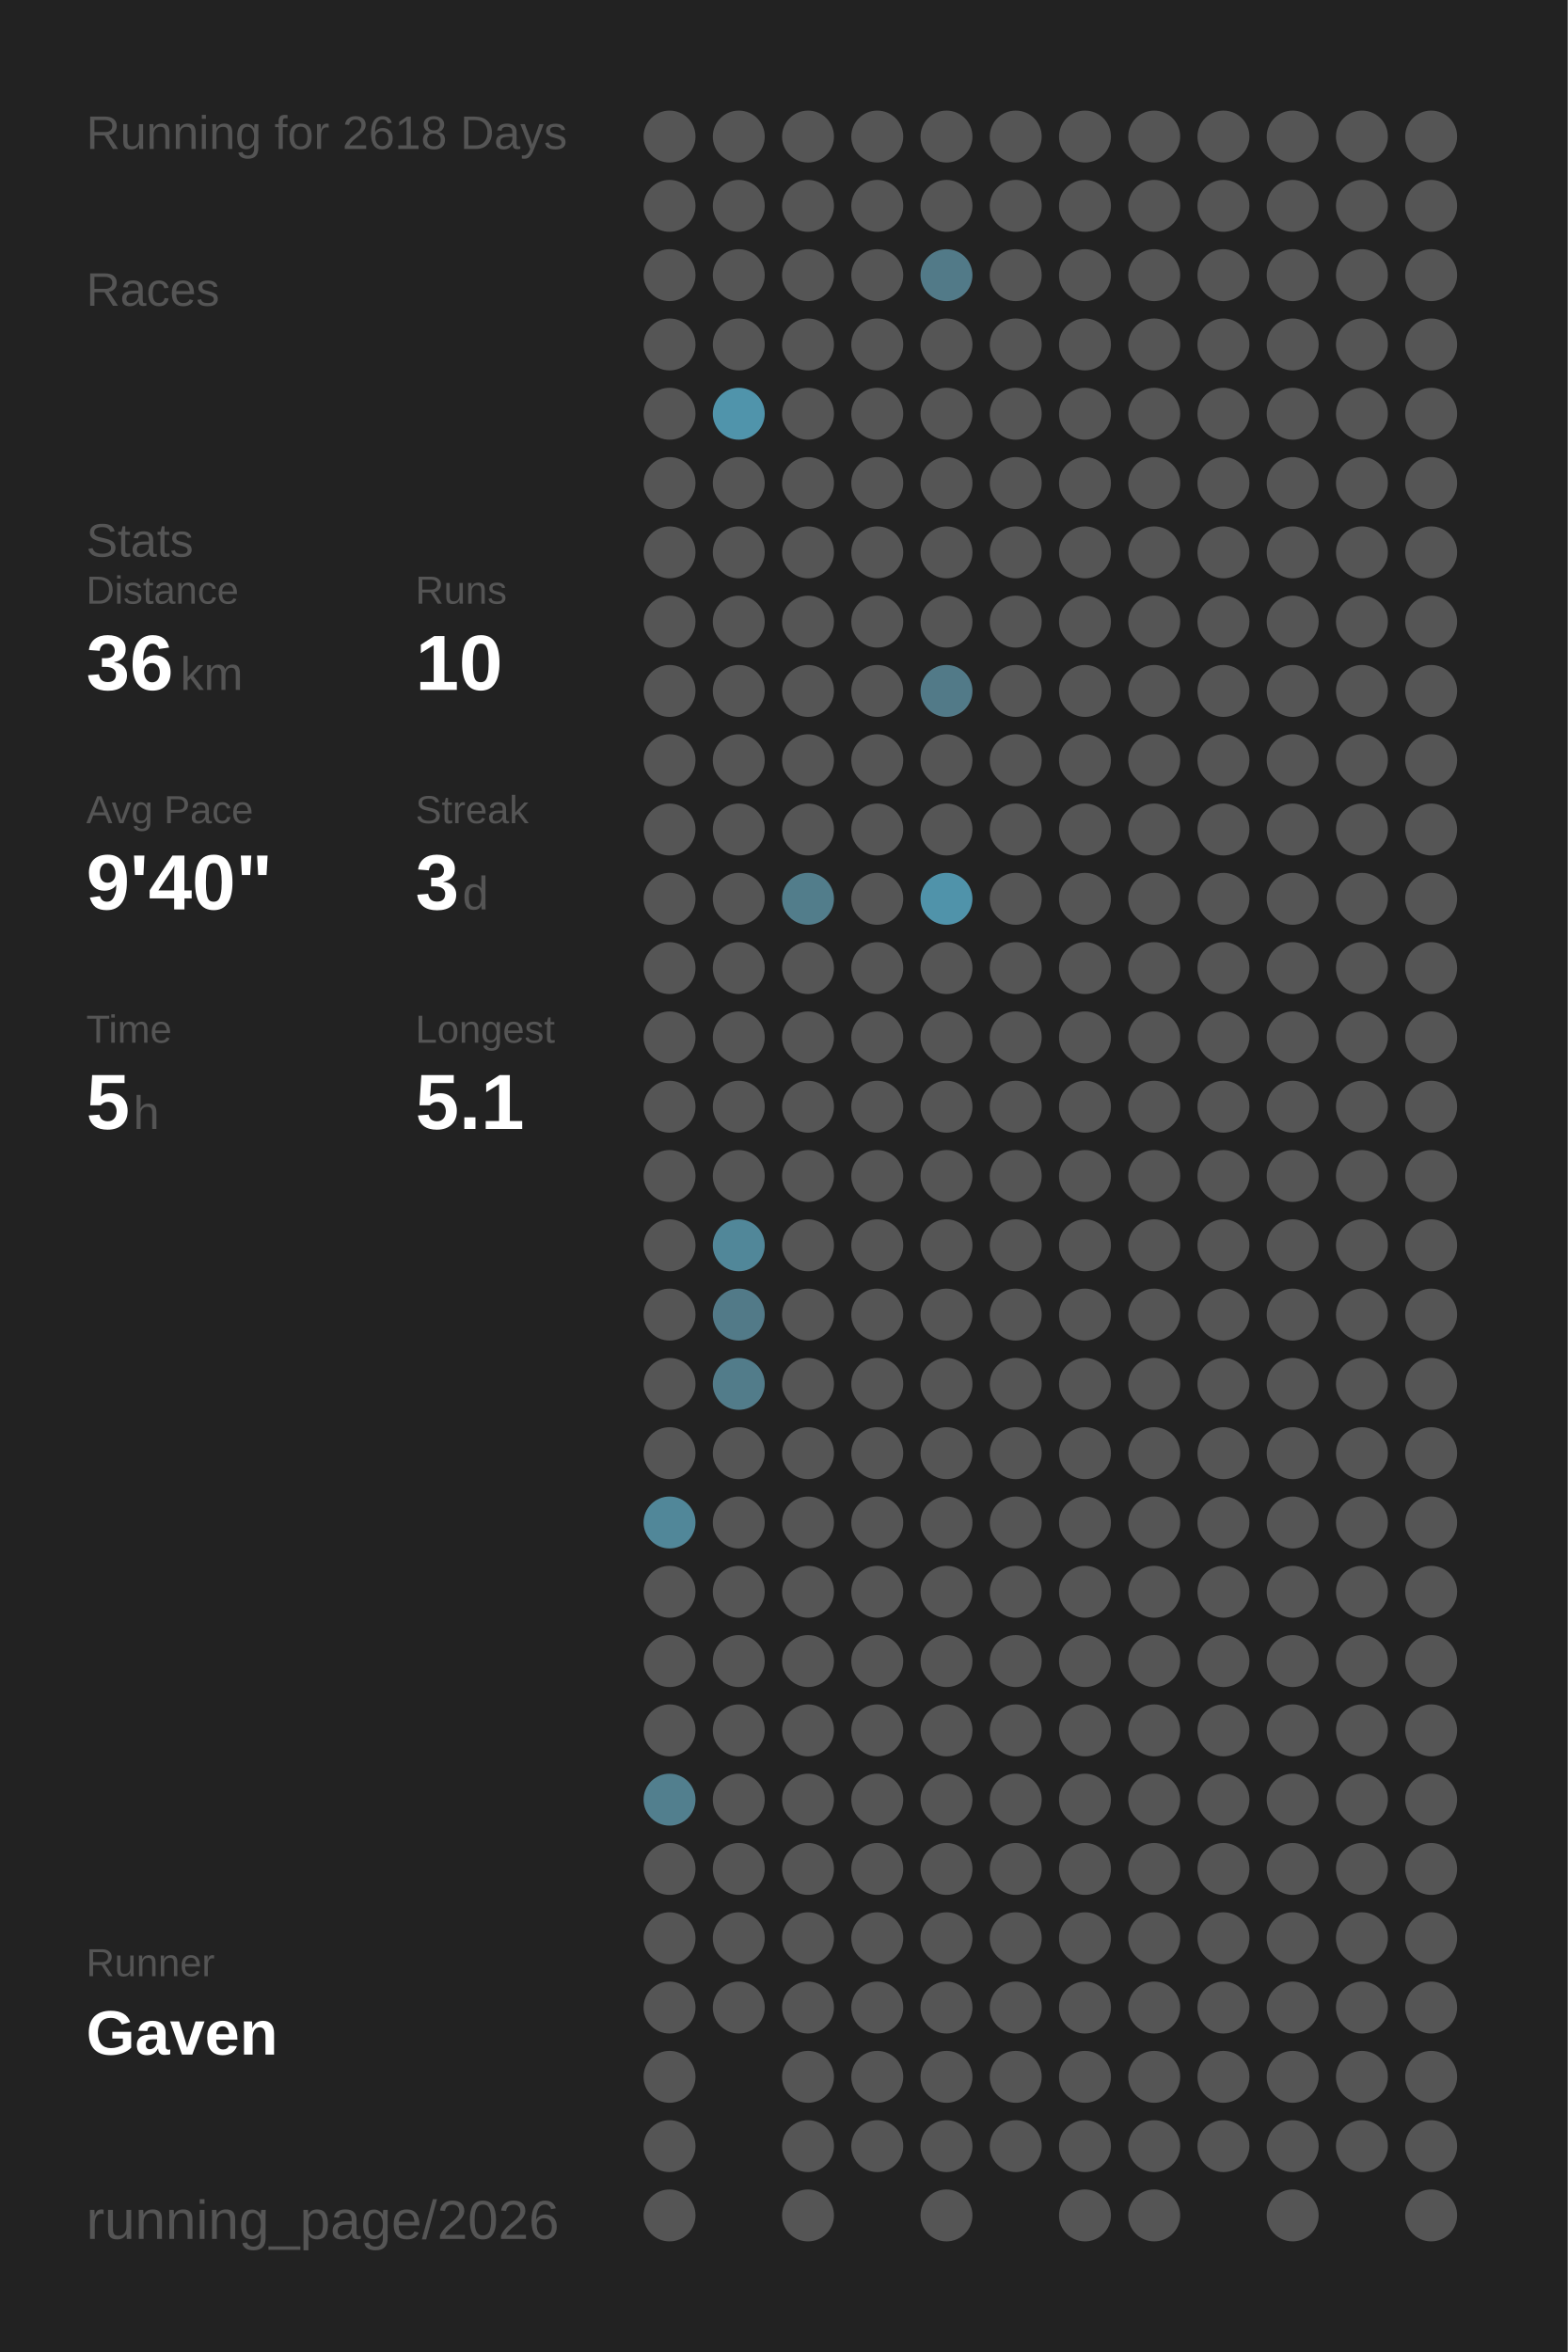
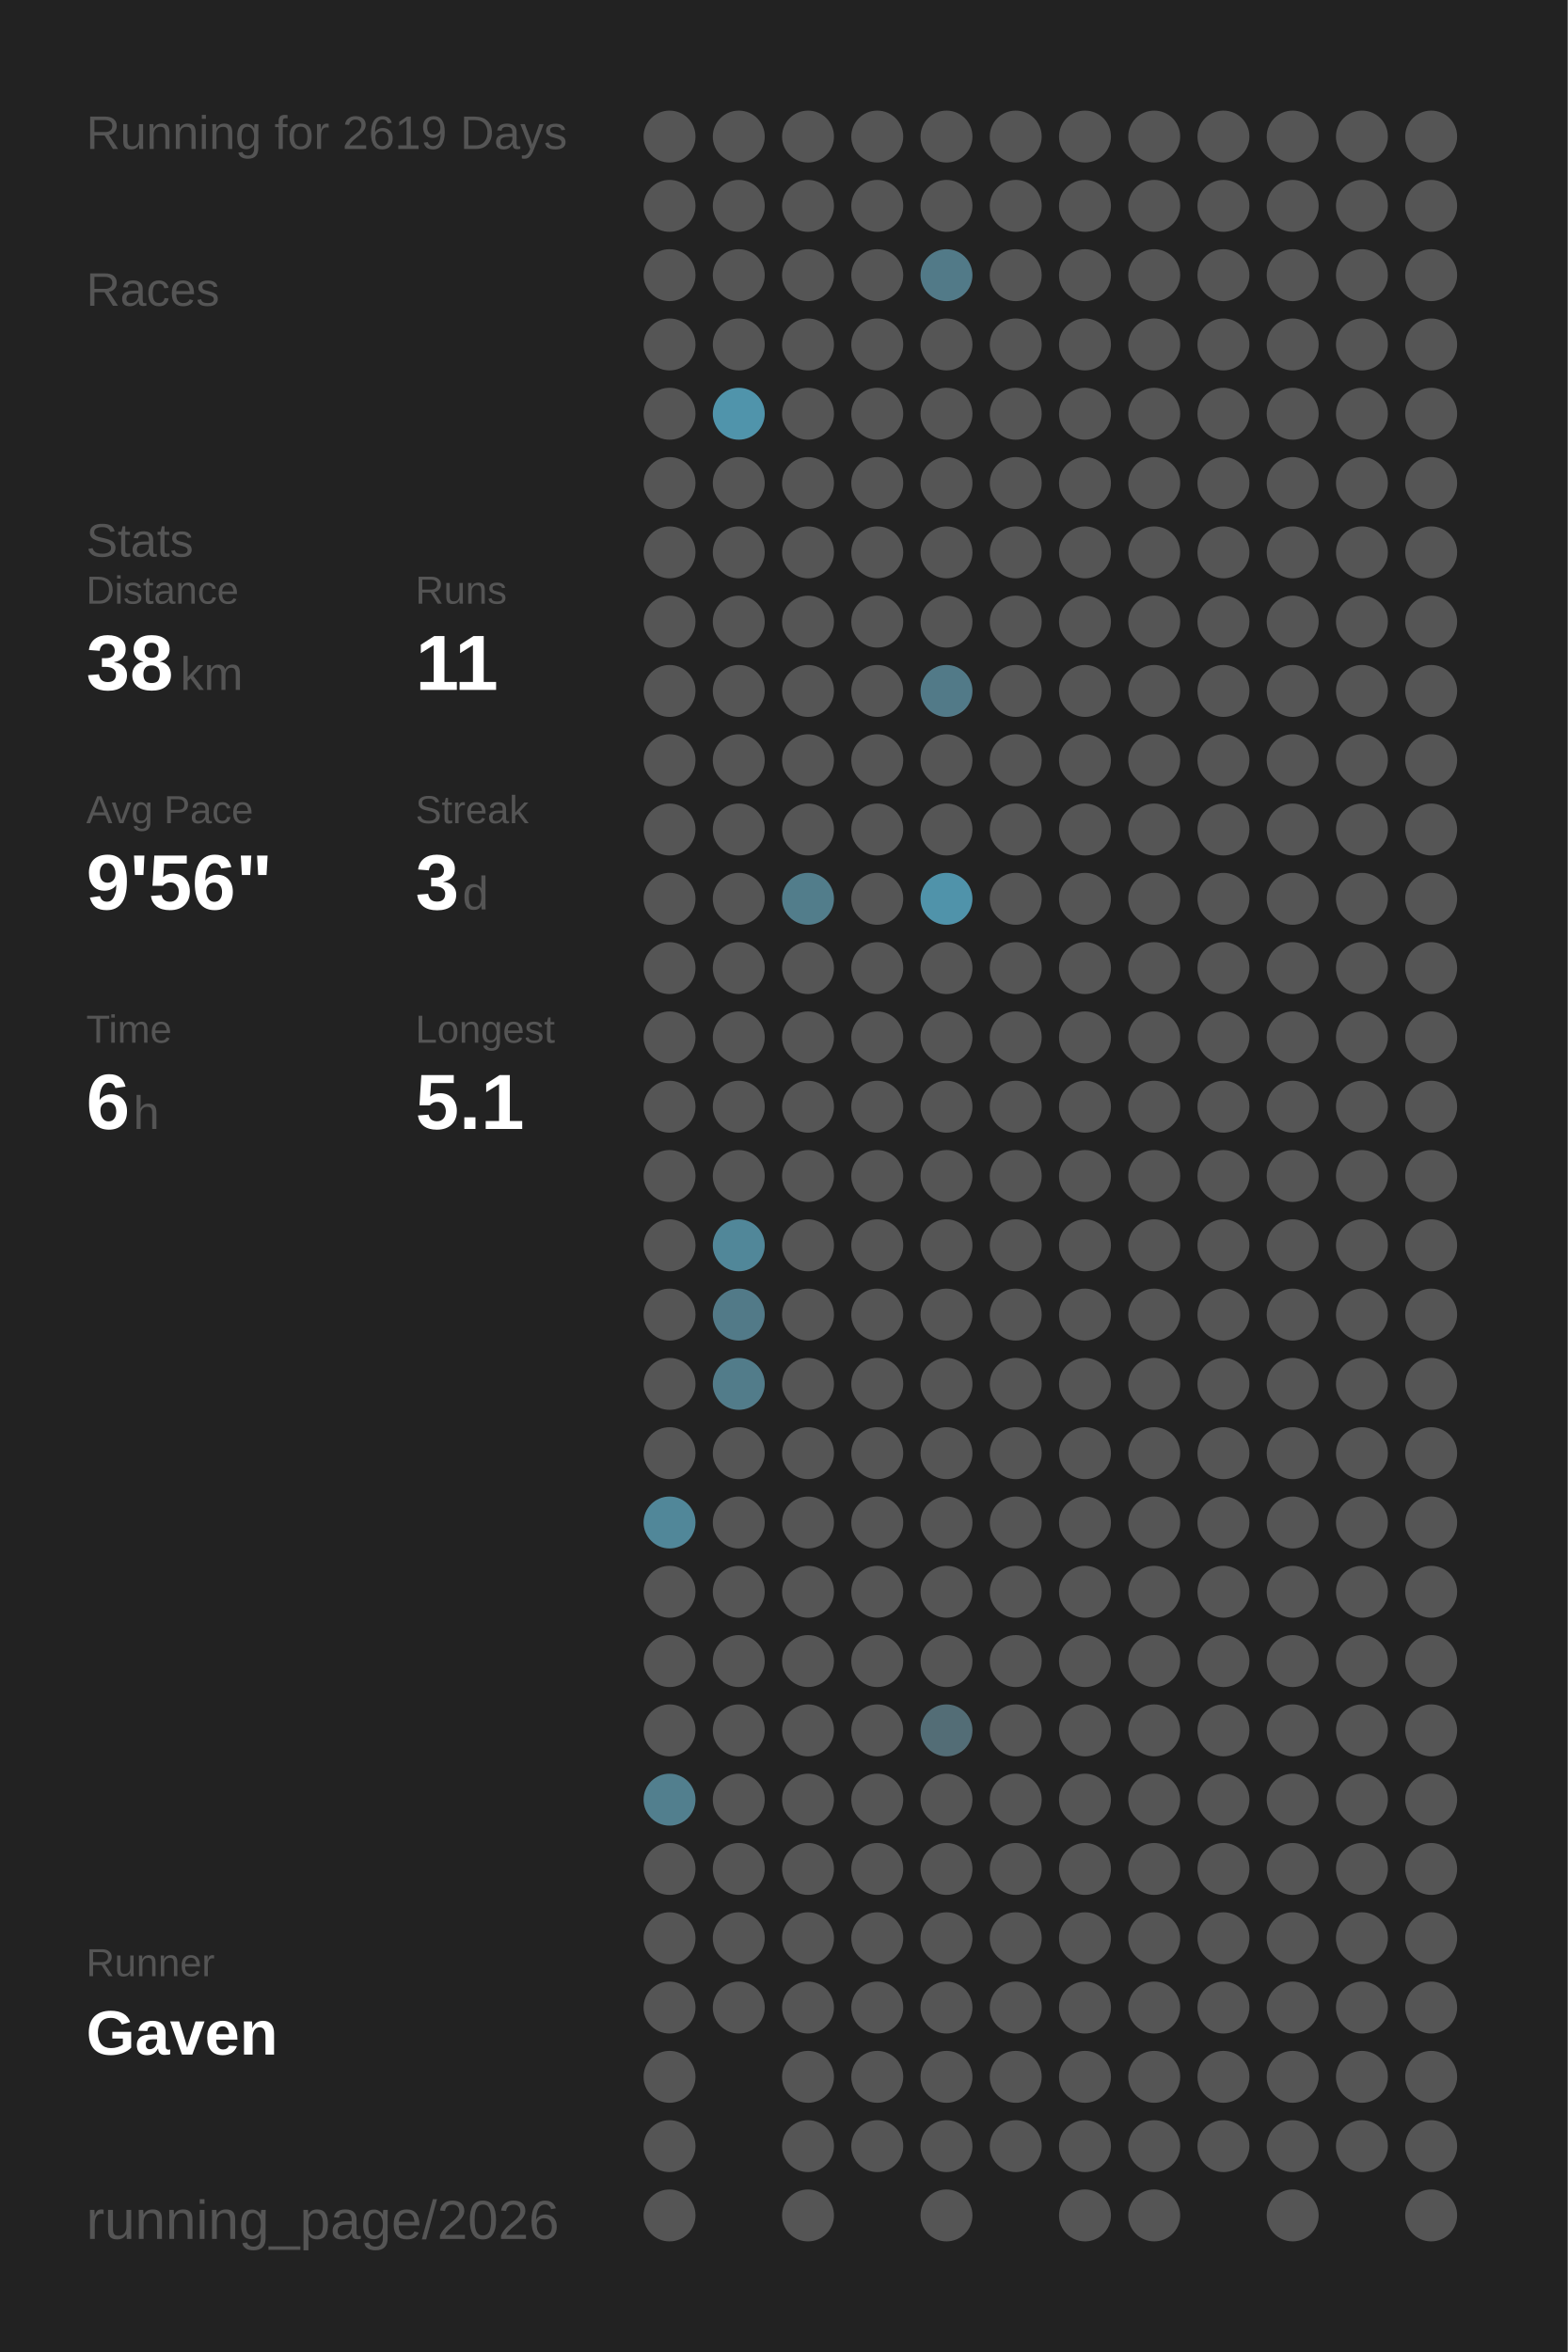
<svg xmlns="http://www.w3.org/2000/svg" baseProfile="full" height="300mm" version="1.1" viewBox="0,0,200,300" width="200mm">
  <defs />
  <rect fill="#222222" height="300" width="200" x="0" y="0" />
-   <text fill="#555555" style="font-size:6px; font-family:Arial;" x="11" y="19">Running for 2618 Days</text>
+   <text fill="#555555" style="font-size:6px; font-family:Arial;" x="11" y="19">Running for 2619 Days</text>
  <text fill="#555555" style="font-size:6px; font-family:Arial;" x="11" y="39">Races</text>
  <text fill="#555555" style="font-size:6px; font-family:Arial;" x="11" y="71">Stats</text>
  <text fill="#555555" style="font-size:5px; font-family:Arial;" x="11" y="77">Distance</text>
-   <text fill="#FFFFFF" style="font-size:10px; font-family:Arial; font-weight:bold;" x="11" y="88">36</text>
+   <text fill="#FFFFFF" style="font-size:10px; font-family:Arial; font-weight:bold;" x="11" y="88">38</text>
  <text fill="#555555" style="font-size:6px; font-family:Arial;" x="23" y="88">km</text>
  <text fill="#555555" style="font-size:5px; font-family:Arial;" x="53" y="77">Runs</text>
-   <text fill="#FFFFFF" style="font-size:10px; font-family:Arial; font-weight:bold;" x="53" y="88">10</text>
+   <text fill="#FFFFFF" style="font-size:10px; font-family:Arial; font-weight:bold;" x="53" y="88">11</text>
  <text fill="#555555" style="font-size:5px; font-family:Arial;" x="11" y="105">Avg Pace</text>
-   <text fill="#FFFFFF" style="font-size:10px; font-family:Arial; font-weight:bold;" x="11" y="116">9'40"</text>
+   <text fill="#FFFFFF" style="font-size:10px; font-family:Arial; font-weight:bold;" x="11" y="116">9'56"</text>
  <text fill="#555555" style="font-size:5px; font-family:Arial;" x="53" y="105">Streak</text>
  <text fill="#FFFFFF" style="font-size:10px; font-family:Arial; font-weight:bold;" x="53" y="116">3</text>
  <text fill="#555555" style="font-size:6px; font-family:Arial;" x="59" y="116">d</text>
  <text fill="#555555" style="font-size:5px; font-family:Arial;" x="11" y="133">Time</text>
-   <text fill="#FFFFFF" style="font-size:10px; font-family:Arial; font-weight:bold;" x="11" y="144">5</text>
+   <text fill="#FFFFFF" style="font-size:10px; font-family:Arial; font-weight:bold;" x="11" y="144">6</text>
  <text fill="#555555" style="font-size:6px; font-family:Arial;" x="17" y="144">h</text>
  <text fill="#555555" style="font-size:5px; font-family:Arial;" x="53" y="133">Longest</text>
  <text fill="#FFFFFF" style="font-size:10px; font-family:Arial; font-weight:bold;" x="53" y="144">5.1</text>
  <text fill="#555555" style="font-size:5px; font-family:Arial;" x="11" y="252.065">Runner</text>
  <text fill="#FFFFFF" style="font-size:8px; font-family:Arial; font-weight:bold;" x="11" y="262.065">Gaven</text>
  <text fill="#555555" style="font-size:7px; font-family:Arial;" x="11" y="285.581">running_page/2026</text>
  <circle cx="85.417" cy="17.419" fill="#555555" r="3.312" />
  <circle cx="85.417" cy="26.258" fill="#555555" r="3.312" />
  <circle cx="85.417" cy="35.097" fill="#555555" r="3.312" />
  <circle cx="85.417" cy="43.935" fill="#555555" r="3.312" />
  <circle cx="85.417" cy="52.774" fill="#555555" r="3.312" />
  <circle cx="85.417" cy="61.613" fill="#555555" r="3.312" />
  <circle cx="85.417" cy="70.452" fill="#555555" r="3.312" />
  <circle cx="85.417" cy="79.29" fill="#555555" r="3.312" />
  <circle cx="85.417" cy="88.129" fill="#555555" r="3.312" />
  <circle cx="85.417" cy="96.968" fill="#555555" r="3.312" />
  <circle cx="85.417" cy="105.806" fill="#555555" r="3.312" />
  <circle cx="85.417" cy="114.645" fill="#555555" r="3.312" />
  <circle cx="85.417" cy="123.484" fill="#555555" r="3.312" />
  <circle cx="85.417" cy="132.323" fill="#555555" r="3.312" />
  <circle cx="85.417" cy="141.161" fill="#555555" r="3.312" />
  <circle cx="85.417" cy="150" fill="#555555" r="3.312" />
  <circle cx="85.417" cy="158.839" fill="#555555" r="3.312" />
  <circle cx="85.417" cy="167.677" fill="#555555" r="3.312" />
  <circle cx="85.417" cy="176.516" fill="#555555" r="3.312" />
  <circle cx="85.417" cy="185.355" fill="#555555" r="3.312" />
  <circle cx="85.417" cy="194.194" fill="#518799" r="3.312" />
  <circle cx="85.417" cy="203.032" fill="#555555" r="3.312" />
  <circle cx="85.417" cy="211.871" fill="#555555" r="3.312" />
  <circle cx="85.417" cy="220.71" fill="#555555" r="3.312" />
  <circle cx="85.417" cy="229.548" fill="#527f8e" r="3.312" />
  <circle cx="85.417" cy="238.387" fill="#555555" r="3.312" />
  <circle cx="85.417" cy="247.226" fill="#555555" r="3.312" />
  <circle cx="85.417" cy="256.065" fill="#555555" r="3.312" />
  <circle cx="85.417" cy="264.903" fill="#555555" r="3.312" />
  <circle cx="85.417" cy="273.742" fill="#555555" r="3.312" />
  <circle cx="85.417" cy="282.581" fill="#555555" r="3.312" />
  <circle cx="94.25" cy="17.419" fill="#555555" r="3.312" />
  <circle cx="94.25" cy="26.258" fill="#555555" r="3.312" />
  <circle cx="94.25" cy="35.097" fill="#555555" r="3.312" />
  <circle cx="94.25" cy="43.935" fill="#555555" r="3.312" />
  <circle cx="94.25" cy="52.774" fill="#5094ab" r="3.312" />
  <circle cx="94.25" cy="61.613" fill="#555555" r="3.312" />
  <circle cx="94.25" cy="70.452" fill="#555555" r="3.312" />
  <circle cx="94.25" cy="79.29" fill="#555555" r="3.312" />
  <circle cx="94.25" cy="88.129" fill="#555555" r="3.312" />
  <circle cx="94.25" cy="96.968" fill="#555555" r="3.312" />
  <circle cx="94.25" cy="105.806" fill="#555555" r="3.312" />
  <circle cx="94.25" cy="114.645" fill="#555555" r="3.312" />
  <circle cx="94.25" cy="123.484" fill="#555555" r="3.312" />
  <circle cx="94.25" cy="132.323" fill="#555555" r="3.312" />
  <circle cx="94.25" cy="141.161" fill="#555555" r="3.312" />
  <circle cx="94.25" cy="150" fill="#555555" r="3.312" />
  <circle cx="94.25" cy="158.839" fill="#518799" r="3.312" />
  <circle cx="94.25" cy="167.677" fill="#527a88" r="3.312" />
  <circle cx="94.25" cy="176.516" fill="#527c8a" r="3.312" />
  <circle cx="94.25" cy="185.355" fill="#555555" r="3.312" />
  <circle cx="94.25" cy="194.194" fill="#555555" r="3.312" />
  <circle cx="94.25" cy="203.032" fill="#555555" r="3.312" />
  <circle cx="94.25" cy="211.871" fill="#555555" r="3.312" />
  <circle cx="94.25" cy="220.71" fill="#555555" r="3.312" />
  <circle cx="94.25" cy="229.548" fill="#555555" r="3.312" />
  <circle cx="94.25" cy="238.387" fill="#555555" r="3.312" />
  <circle cx="94.25" cy="247.226" fill="#555555" r="3.312" />
  <circle cx="94.25" cy="256.065" fill="#555555" r="3.312" />
  <circle cx="103.083" cy="17.419" fill="#555555" r="3.312" />
  <circle cx="103.083" cy="26.258" fill="#555555" r="3.312" />
  <circle cx="103.083" cy="35.097" fill="#555555" r="3.312" />
  <circle cx="103.083" cy="43.935" fill="#555555" r="3.312" />
  <circle cx="103.083" cy="52.774" fill="#555555" r="3.312" />
  <circle cx="103.083" cy="61.613" fill="#555555" r="3.312" />
  <circle cx="103.083" cy="70.452" fill="#555555" r="3.312" />
  <circle cx="103.083" cy="79.29" fill="#555555" r="3.312" />
  <circle cx="103.083" cy="88.129" fill="#555555" r="3.312" />
  <circle cx="103.083" cy="96.968" fill="#555555" r="3.312" />
  <circle cx="103.083" cy="105.806" fill="#555555" r="3.312" />
  <circle cx="103.083" cy="114.645" fill="#527d8b" r="3.312" />
  <circle cx="103.083" cy="123.484" fill="#555555" r="3.312" />
  <circle cx="103.083" cy="132.323" fill="#555555" r="3.312" />
  <circle cx="103.083" cy="141.161" fill="#555555" r="3.312" />
  <circle cx="103.083" cy="150" fill="#555555" r="3.312" />
  <circle cx="103.083" cy="158.839" fill="#555555" r="3.312" />
  <circle cx="103.083" cy="167.677" fill="#555555" r="3.312" />
  <circle cx="103.083" cy="176.516" fill="#555555" r="3.312" />
  <circle cx="103.083" cy="185.355" fill="#555555" r="3.312" />
  <circle cx="103.083" cy="194.194" fill="#555555" r="3.312" />
  <circle cx="103.083" cy="203.032" fill="#555555" r="3.312" />
  <circle cx="103.083" cy="211.871" fill="#555555" r="3.312" />
  <circle cx="103.083" cy="220.71" fill="#555555" r="3.312" />
  <circle cx="103.083" cy="229.548" fill="#555555" r="3.312" />
  <circle cx="103.083" cy="238.387" fill="#555555" r="3.312" />
  <circle cx="103.083" cy="247.226" fill="#555555" r="3.312" />
  <circle cx="103.083" cy="256.065" fill="#555555" r="3.312" />
  <circle cx="103.083" cy="264.903" fill="#555555" r="3.312" />
  <circle cx="103.083" cy="273.742" fill="#555555" r="3.312" />
  <circle cx="103.083" cy="282.581" fill="#555555" r="3.312" />
  <circle cx="111.917" cy="17.419" fill="#555555" r="3.312" />
  <circle cx="111.917" cy="26.258" fill="#555555" r="3.312" />
  <circle cx="111.917" cy="35.097" fill="#555555" r="3.312" />
  <circle cx="111.917" cy="43.935" fill="#555555" r="3.312" />
  <circle cx="111.917" cy="52.774" fill="#555555" r="3.312" />
  <circle cx="111.917" cy="61.613" fill="#555555" r="3.312" />
  <circle cx="111.917" cy="70.452" fill="#555555" r="3.312" />
  <circle cx="111.917" cy="79.29" fill="#555555" r="3.312" />
  <circle cx="111.917" cy="88.129" fill="#555555" r="3.312" />
  <circle cx="111.917" cy="96.968" fill="#555555" r="3.312" />
  <circle cx="111.917" cy="105.806" fill="#555555" r="3.312" />
  <circle cx="111.917" cy="114.645" fill="#555555" r="3.312" />
  <circle cx="111.917" cy="123.484" fill="#555555" r="3.312" />
  <circle cx="111.917" cy="132.323" fill="#555555" r="3.312" />
  <circle cx="111.917" cy="141.161" fill="#555555" r="3.312" />
  <circle cx="111.917" cy="150" fill="#555555" r="3.312" />
  <circle cx="111.917" cy="158.839" fill="#555555" r="3.312" />
  <circle cx="111.917" cy="167.677" fill="#555555" r="3.312" />
  <circle cx="111.917" cy="176.516" fill="#555555" r="3.312" />
  <circle cx="111.917" cy="185.355" fill="#555555" r="3.312" />
  <circle cx="111.917" cy="194.194" fill="#555555" r="3.312" />
  <circle cx="111.917" cy="203.032" fill="#555555" r="3.312" />
  <circle cx="111.917" cy="211.871" fill="#555555" r="3.312" />
  <circle cx="111.917" cy="220.71" fill="#555555" r="3.312" />
  <circle cx="111.917" cy="229.548" fill="#555555" r="3.312" />
  <circle cx="111.917" cy="238.387" fill="#555555" r="3.312" />
  <circle cx="111.917" cy="247.226" fill="#555555" r="3.312" />
  <circle cx="111.917" cy="256.065" fill="#555555" r="3.312" />
  <circle cx="111.917" cy="264.903" fill="#555555" r="3.312" />
  <circle cx="111.917" cy="273.742" fill="#555555" r="3.312" />
  <circle cx="120.75" cy="17.419" fill="#555555" r="3.312" />
  <circle cx="120.75" cy="26.258" fill="#555555" r="3.312" />
  <circle cx="120.75" cy="35.097" fill="#527a88" r="3.312" />
  <circle cx="120.75" cy="43.935" fill="#555555" r="3.312" />
  <circle cx="120.75" cy="52.774" fill="#555555" r="3.312" />
  <circle cx="120.75" cy="61.613" fill="#555555" r="3.312" />
  <circle cx="120.75" cy="70.452" fill="#555555" r="3.312" />
  <circle cx="120.75" cy="79.29" fill="#555555" r="3.312" />
  <circle cx="120.75" cy="88.129" fill="#527a88" r="3.312" />
  <circle cx="120.75" cy="96.968" fill="#555555" r="3.312" />
  <circle cx="120.75" cy="105.806" fill="#555555" r="3.312" />
  <circle cx="120.75" cy="114.645" fill="#5093aa" r="3.312" />
  <circle cx="120.75" cy="123.484" fill="#555555" r="3.312" />
  <circle cx="120.75" cy="132.323" fill="#555555" r="3.312" />
  <circle cx="120.75" cy="141.161" fill="#555555" r="3.312" />
  <circle cx="120.75" cy="150" fill="#555555" r="3.312" />
  <circle cx="120.75" cy="158.839" fill="#555555" r="3.312" />
  <circle cx="120.75" cy="167.677" fill="#555555" r="3.312" />
  <circle cx="120.75" cy="176.516" fill="#555555" r="3.312" />
  <circle cx="120.75" cy="185.355" fill="#555555" r="3.312" />
  <circle cx="120.75" cy="194.194" fill="#555555" r="3.312" />
  <circle cx="120.75" cy="203.032" fill="#555555" r="3.312" />
  <circle cx="120.75" cy="211.871" fill="#555555" r="3.312" />
-   <circle cx="120.75" cy="220.71" fill="#555555" r="3.312" />
+   <circle cx="120.75" cy="220.71" fill="#536d76" r="3.312" />
  <circle cx="120.75" cy="229.548" fill="#555555" r="3.312" />
  <circle cx="120.75" cy="238.387" fill="#555555" r="3.312" />
  <circle cx="120.75" cy="247.226" fill="#555555" r="3.312" />
  <circle cx="120.75" cy="256.065" fill="#555555" r="3.312" />
  <circle cx="120.75" cy="264.903" fill="#555555" r="3.312" />
  <circle cx="120.75" cy="273.742" fill="#555555" r="3.312" />
  <circle cx="120.75" cy="282.581" fill="#555555" r="3.312" />
  <circle cx="129.583" cy="17.419" fill="#555555" r="3.312" />
  <circle cx="129.583" cy="26.258" fill="#555555" r="3.312" />
  <circle cx="129.583" cy="35.097" fill="#555555" r="3.312" />
  <circle cx="129.583" cy="43.935" fill="#555555" r="3.312" />
  <circle cx="129.583" cy="52.774" fill="#555555" r="3.312" />
  <circle cx="129.583" cy="61.613" fill="#555555" r="3.312" />
  <circle cx="129.583" cy="70.452" fill="#555555" r="3.312" />
  <circle cx="129.583" cy="79.29" fill="#555555" r="3.312" />
  <circle cx="129.583" cy="88.129" fill="#555555" r="3.312" />
  <circle cx="129.583" cy="96.968" fill="#555555" r="3.312" />
  <circle cx="129.583" cy="105.806" fill="#555555" r="3.312" />
  <circle cx="129.583" cy="114.645" fill="#555555" r="3.312" />
  <circle cx="129.583" cy="123.484" fill="#555555" r="3.312" />
  <circle cx="129.583" cy="132.323" fill="#555555" r="3.312" />
  <circle cx="129.583" cy="141.161" fill="#555555" r="3.312" />
  <circle cx="129.583" cy="150" fill="#555555" r="3.312" />
  <circle cx="129.583" cy="158.839" fill="#555555" r="3.312" />
  <circle cx="129.583" cy="167.677" fill="#555555" r="3.312" />
  <circle cx="129.583" cy="176.516" fill="#555555" r="3.312" />
  <circle cx="129.583" cy="185.355" fill="#555555" r="3.312" />
  <circle cx="129.583" cy="194.194" fill="#555555" r="3.312" />
  <circle cx="129.583" cy="203.032" fill="#555555" r="3.312" />
  <circle cx="129.583" cy="211.871" fill="#555555" r="3.312" />
  <circle cx="129.583" cy="220.71" fill="#555555" r="3.312" />
  <circle cx="129.583" cy="229.548" fill="#555555" r="3.312" />
  <circle cx="129.583" cy="238.387" fill="#555555" r="3.312" />
  <circle cx="129.583" cy="247.226" fill="#555555" r="3.312" />
  <circle cx="129.583" cy="256.065" fill="#555555" r="3.312" />
  <circle cx="129.583" cy="264.903" fill="#555555" r="3.312" />
  <circle cx="129.583" cy="273.742" fill="#555555" r="3.312" />
  <circle cx="138.417" cy="17.419" fill="#555555" r="3.312" />
  <circle cx="138.417" cy="26.258" fill="#555555" r="3.312" />
  <circle cx="138.417" cy="35.097" fill="#555555" r="3.312" />
  <circle cx="138.417" cy="43.935" fill="#555555" r="3.312" />
  <circle cx="138.417" cy="52.774" fill="#555555" r="3.312" />
  <circle cx="138.417" cy="61.613" fill="#555555" r="3.312" />
  <circle cx="138.417" cy="70.452" fill="#555555" r="3.312" />
  <circle cx="138.417" cy="79.29" fill="#555555" r="3.312" />
  <circle cx="138.417" cy="88.129" fill="#555555" r="3.312" />
  <circle cx="138.417" cy="96.968" fill="#555555" r="3.312" />
  <circle cx="138.417" cy="105.806" fill="#555555" r="3.312" />
  <circle cx="138.417" cy="114.645" fill="#555555" r="3.312" />
  <circle cx="138.417" cy="123.484" fill="#555555" r="3.312" />
  <circle cx="138.417" cy="132.323" fill="#555555" r="3.312" />
  <circle cx="138.417" cy="141.161" fill="#555555" r="3.312" />
  <circle cx="138.417" cy="150" fill="#555555" r="3.312" />
  <circle cx="138.417" cy="158.839" fill="#555555" r="3.312" />
  <circle cx="138.417" cy="167.677" fill="#555555" r="3.312" />
  <circle cx="138.417" cy="176.516" fill="#555555" r="3.312" />
  <circle cx="138.417" cy="185.355" fill="#555555" r="3.312" />
  <circle cx="138.417" cy="194.194" fill="#555555" r="3.312" />
  <circle cx="138.417" cy="203.032" fill="#555555" r="3.312" />
  <circle cx="138.417" cy="211.871" fill="#555555" r="3.312" />
  <circle cx="138.417" cy="220.71" fill="#555555" r="3.312" />
  <circle cx="138.417" cy="229.548" fill="#555555" r="3.312" />
  <circle cx="138.417" cy="238.387" fill="#555555" r="3.312" />
  <circle cx="138.417" cy="247.226" fill="#555555" r="3.312" />
  <circle cx="138.417" cy="256.065" fill="#555555" r="3.312" />
  <circle cx="138.417" cy="264.903" fill="#555555" r="3.312" />
  <circle cx="138.417" cy="273.742" fill="#555555" r="3.312" />
  <circle cx="138.417" cy="282.581" fill="#555555" r="3.312" />
  <circle cx="147.25" cy="17.419" fill="#555555" r="3.312" />
  <circle cx="147.25" cy="26.258" fill="#555555" r="3.312" />
  <circle cx="147.25" cy="35.097" fill="#555555" r="3.312" />
  <circle cx="147.25" cy="43.935" fill="#555555" r="3.312" />
  <circle cx="147.25" cy="52.774" fill="#555555" r="3.312" />
  <circle cx="147.25" cy="61.613" fill="#555555" r="3.312" />
  <circle cx="147.25" cy="70.452" fill="#555555" r="3.312" />
  <circle cx="147.25" cy="79.29" fill="#555555" r="3.312" />
  <circle cx="147.25" cy="88.129" fill="#555555" r="3.312" />
  <circle cx="147.25" cy="96.968" fill="#555555" r="3.312" />
  <circle cx="147.25" cy="105.806" fill="#555555" r="3.312" />
  <circle cx="147.25" cy="114.645" fill="#555555" r="3.312" />
  <circle cx="147.25" cy="123.484" fill="#555555" r="3.312" />
  <circle cx="147.25" cy="132.323" fill="#555555" r="3.312" />
  <circle cx="147.25" cy="141.161" fill="#555555" r="3.312" />
  <circle cx="147.25" cy="150" fill="#555555" r="3.312" />
  <circle cx="147.25" cy="158.839" fill="#555555" r="3.312" />
  <circle cx="147.25" cy="167.677" fill="#555555" r="3.312" />
  <circle cx="147.25" cy="176.516" fill="#555555" r="3.312" />
  <circle cx="147.25" cy="185.355" fill="#555555" r="3.312" />
  <circle cx="147.25" cy="194.194" fill="#555555" r="3.312" />
  <circle cx="147.25" cy="203.032" fill="#555555" r="3.312" />
  <circle cx="147.25" cy="211.871" fill="#555555" r="3.312" />
  <circle cx="147.25" cy="220.71" fill="#555555" r="3.312" />
  <circle cx="147.25" cy="229.548" fill="#555555" r="3.312" />
  <circle cx="147.25" cy="238.387" fill="#555555" r="3.312" />
  <circle cx="147.25" cy="247.226" fill="#555555" r="3.312" />
  <circle cx="147.25" cy="256.065" fill="#555555" r="3.312" />
  <circle cx="147.25" cy="264.903" fill="#555555" r="3.312" />
  <circle cx="147.25" cy="273.742" fill="#555555" r="3.312" />
  <circle cx="147.25" cy="282.581" fill="#555555" r="3.312" />
  <circle cx="156.083" cy="17.419" fill="#555555" r="3.312" />
  <circle cx="156.083" cy="26.258" fill="#555555" r="3.312" />
  <circle cx="156.083" cy="35.097" fill="#555555" r="3.312" />
  <circle cx="156.083" cy="43.935" fill="#555555" r="3.312" />
  <circle cx="156.083" cy="52.774" fill="#555555" r="3.312" />
  <circle cx="156.083" cy="61.613" fill="#555555" r="3.312" />
  <circle cx="156.083" cy="70.452" fill="#555555" r="3.312" />
  <circle cx="156.083" cy="79.29" fill="#555555" r="3.312" />
  <circle cx="156.083" cy="88.129" fill="#555555" r="3.312" />
  <circle cx="156.083" cy="96.968" fill="#555555" r="3.312" />
  <circle cx="156.083" cy="105.806" fill="#555555" r="3.312" />
  <circle cx="156.083" cy="114.645" fill="#555555" r="3.312" />
  <circle cx="156.083" cy="123.484" fill="#555555" r="3.312" />
  <circle cx="156.083" cy="132.323" fill="#555555" r="3.312" />
  <circle cx="156.083" cy="141.161" fill="#555555" r="3.312" />
  <circle cx="156.083" cy="150" fill="#555555" r="3.312" />
  <circle cx="156.083" cy="158.839" fill="#555555" r="3.312" />
  <circle cx="156.083" cy="167.677" fill="#555555" r="3.312" />
  <circle cx="156.083" cy="176.516" fill="#555555" r="3.312" />
  <circle cx="156.083" cy="185.355" fill="#555555" r="3.312" />
  <circle cx="156.083" cy="194.194" fill="#555555" r="3.312" />
  <circle cx="156.083" cy="203.032" fill="#555555" r="3.312" />
  <circle cx="156.083" cy="211.871" fill="#555555" r="3.312" />
  <circle cx="156.083" cy="220.71" fill="#555555" r="3.312" />
  <circle cx="156.083" cy="229.548" fill="#555555" r="3.312" />
  <circle cx="156.083" cy="238.387" fill="#555555" r="3.312" />
  <circle cx="156.083" cy="247.226" fill="#555555" r="3.312" />
  <circle cx="156.083" cy="256.065" fill="#555555" r="3.312" />
  <circle cx="156.083" cy="264.903" fill="#555555" r="3.312" />
  <circle cx="156.083" cy="273.742" fill="#555555" r="3.312" />
  <circle cx="164.917" cy="17.419" fill="#555555" r="3.312" />
  <circle cx="164.917" cy="26.258" fill="#555555" r="3.312" />
  <circle cx="164.917" cy="35.097" fill="#555555" r="3.312" />
  <circle cx="164.917" cy="43.935" fill="#555555" r="3.312" />
  <circle cx="164.917" cy="52.774" fill="#555555" r="3.312" />
  <circle cx="164.917" cy="61.613" fill="#555555" r="3.312" />
  <circle cx="164.917" cy="70.452" fill="#555555" r="3.312" />
  <circle cx="164.917" cy="79.29" fill="#555555" r="3.312" />
  <circle cx="164.917" cy="88.129" fill="#555555" r="3.312" />
  <circle cx="164.917" cy="96.968" fill="#555555" r="3.312" />
  <circle cx="164.917" cy="105.806" fill="#555555" r="3.312" />
  <circle cx="164.917" cy="114.645" fill="#555555" r="3.312" />
  <circle cx="164.917" cy="123.484" fill="#555555" r="3.312" />
  <circle cx="164.917" cy="132.323" fill="#555555" r="3.312" />
  <circle cx="164.917" cy="141.161" fill="#555555" r="3.312" />
  <circle cx="164.917" cy="150" fill="#555555" r="3.312" />
  <circle cx="164.917" cy="158.839" fill="#555555" r="3.312" />
  <circle cx="164.917" cy="167.677" fill="#555555" r="3.312" />
  <circle cx="164.917" cy="176.516" fill="#555555" r="3.312" />
  <circle cx="164.917" cy="185.355" fill="#555555" r="3.312" />
  <circle cx="164.917" cy="194.194" fill="#555555" r="3.312" />
  <circle cx="164.917" cy="203.032" fill="#555555" r="3.312" />
  <circle cx="164.917" cy="211.871" fill="#555555" r="3.312" />
  <circle cx="164.917" cy="220.71" fill="#555555" r="3.312" />
  <circle cx="164.917" cy="229.548" fill="#555555" r="3.312" />
  <circle cx="164.917" cy="238.387" fill="#555555" r="3.312" />
  <circle cx="164.917" cy="247.226" fill="#555555" r="3.312" />
  <circle cx="164.917" cy="256.065" fill="#555555" r="3.312" />
  <circle cx="164.917" cy="264.903" fill="#555555" r="3.312" />
  <circle cx="164.917" cy="273.742" fill="#555555" r="3.312" />
  <circle cx="164.917" cy="282.581" fill="#555555" r="3.312" />
  <circle cx="173.75" cy="17.419" fill="#555555" r="3.312" />
  <circle cx="173.75" cy="26.258" fill="#555555" r="3.312" />
  <circle cx="173.75" cy="35.097" fill="#555555" r="3.312" />
  <circle cx="173.75" cy="43.935" fill="#555555" r="3.312" />
  <circle cx="173.75" cy="52.774" fill="#555555" r="3.312" />
  <circle cx="173.75" cy="61.613" fill="#555555" r="3.312" />
  <circle cx="173.75" cy="70.452" fill="#555555" r="3.312" />
  <circle cx="173.75" cy="79.29" fill="#555555" r="3.312" />
  <circle cx="173.75" cy="88.129" fill="#555555" r="3.312" />
  <circle cx="173.75" cy="96.968" fill="#555555" r="3.312" />
  <circle cx="173.75" cy="105.806" fill="#555555" r="3.312" />
  <circle cx="173.75" cy="114.645" fill="#555555" r="3.312" />
  <circle cx="173.75" cy="123.484" fill="#555555" r="3.312" />
  <circle cx="173.75" cy="132.323" fill="#555555" r="3.312" />
  <circle cx="173.75" cy="141.161" fill="#555555" r="3.312" />
  <circle cx="173.75" cy="150" fill="#555555" r="3.312" />
  <circle cx="173.75" cy="158.839" fill="#555555" r="3.312" />
  <circle cx="173.75" cy="167.677" fill="#555555" r="3.312" />
  <circle cx="173.75" cy="176.516" fill="#555555" r="3.312" />
  <circle cx="173.75" cy="185.355" fill="#555555" r="3.312" />
  <circle cx="173.75" cy="194.194" fill="#555555" r="3.312" />
  <circle cx="173.75" cy="203.032" fill="#555555" r="3.312" />
  <circle cx="173.75" cy="211.871" fill="#555555" r="3.312" />
  <circle cx="173.75" cy="220.71" fill="#555555" r="3.312" />
  <circle cx="173.75" cy="229.548" fill="#555555" r="3.312" />
  <circle cx="173.75" cy="238.387" fill="#555555" r="3.312" />
  <circle cx="173.75" cy="247.226" fill="#555555" r="3.312" />
  <circle cx="173.75" cy="256.065" fill="#555555" r="3.312" />
  <circle cx="173.75" cy="264.903" fill="#555555" r="3.312" />
  <circle cx="173.75" cy="273.742" fill="#555555" r="3.312" />
  <circle cx="182.583" cy="17.419" fill="#555555" r="3.312" />
  <circle cx="182.583" cy="26.258" fill="#555555" r="3.312" />
  <circle cx="182.583" cy="35.097" fill="#555555" r="3.312" />
  <circle cx="182.583" cy="43.935" fill="#555555" r="3.312" />
  <circle cx="182.583" cy="52.774" fill="#555555" r="3.312" />
  <circle cx="182.583" cy="61.613" fill="#555555" r="3.312" />
  <circle cx="182.583" cy="70.452" fill="#555555" r="3.312" />
  <circle cx="182.583" cy="79.29" fill="#555555" r="3.312" />
  <circle cx="182.583" cy="88.129" fill="#555555" r="3.312" />
  <circle cx="182.583" cy="96.968" fill="#555555" r="3.312" />
  <circle cx="182.583" cy="105.806" fill="#555555" r="3.312" />
  <circle cx="182.583" cy="114.645" fill="#555555" r="3.312" />
  <circle cx="182.583" cy="123.484" fill="#555555" r="3.312" />
  <circle cx="182.583" cy="132.323" fill="#555555" r="3.312" />
  <circle cx="182.583" cy="141.161" fill="#555555" r="3.312" />
  <circle cx="182.583" cy="150" fill="#555555" r="3.312" />
  <circle cx="182.583" cy="158.839" fill="#555555" r="3.312" />
  <circle cx="182.583" cy="167.677" fill="#555555" r="3.312" />
  <circle cx="182.583" cy="176.516" fill="#555555" r="3.312" />
  <circle cx="182.583" cy="185.355" fill="#555555" r="3.312" />
  <circle cx="182.583" cy="194.194" fill="#555555" r="3.312" />
  <circle cx="182.583" cy="203.032" fill="#555555" r="3.312" />
  <circle cx="182.583" cy="211.871" fill="#555555" r="3.312" />
  <circle cx="182.583" cy="220.71" fill="#555555" r="3.312" />
  <circle cx="182.583" cy="229.548" fill="#555555" r="3.312" />
  <circle cx="182.583" cy="238.387" fill="#555555" r="3.312" />
  <circle cx="182.583" cy="247.226" fill="#555555" r="3.312" />
  <circle cx="182.583" cy="256.065" fill="#555555" r="3.312" />
  <circle cx="182.583" cy="264.903" fill="#555555" r="3.312" />
  <circle cx="182.583" cy="273.742" fill="#555555" r="3.312" />
  <circle cx="182.583" cy="282.581" fill="#555555" r="3.312" />
</svg>
